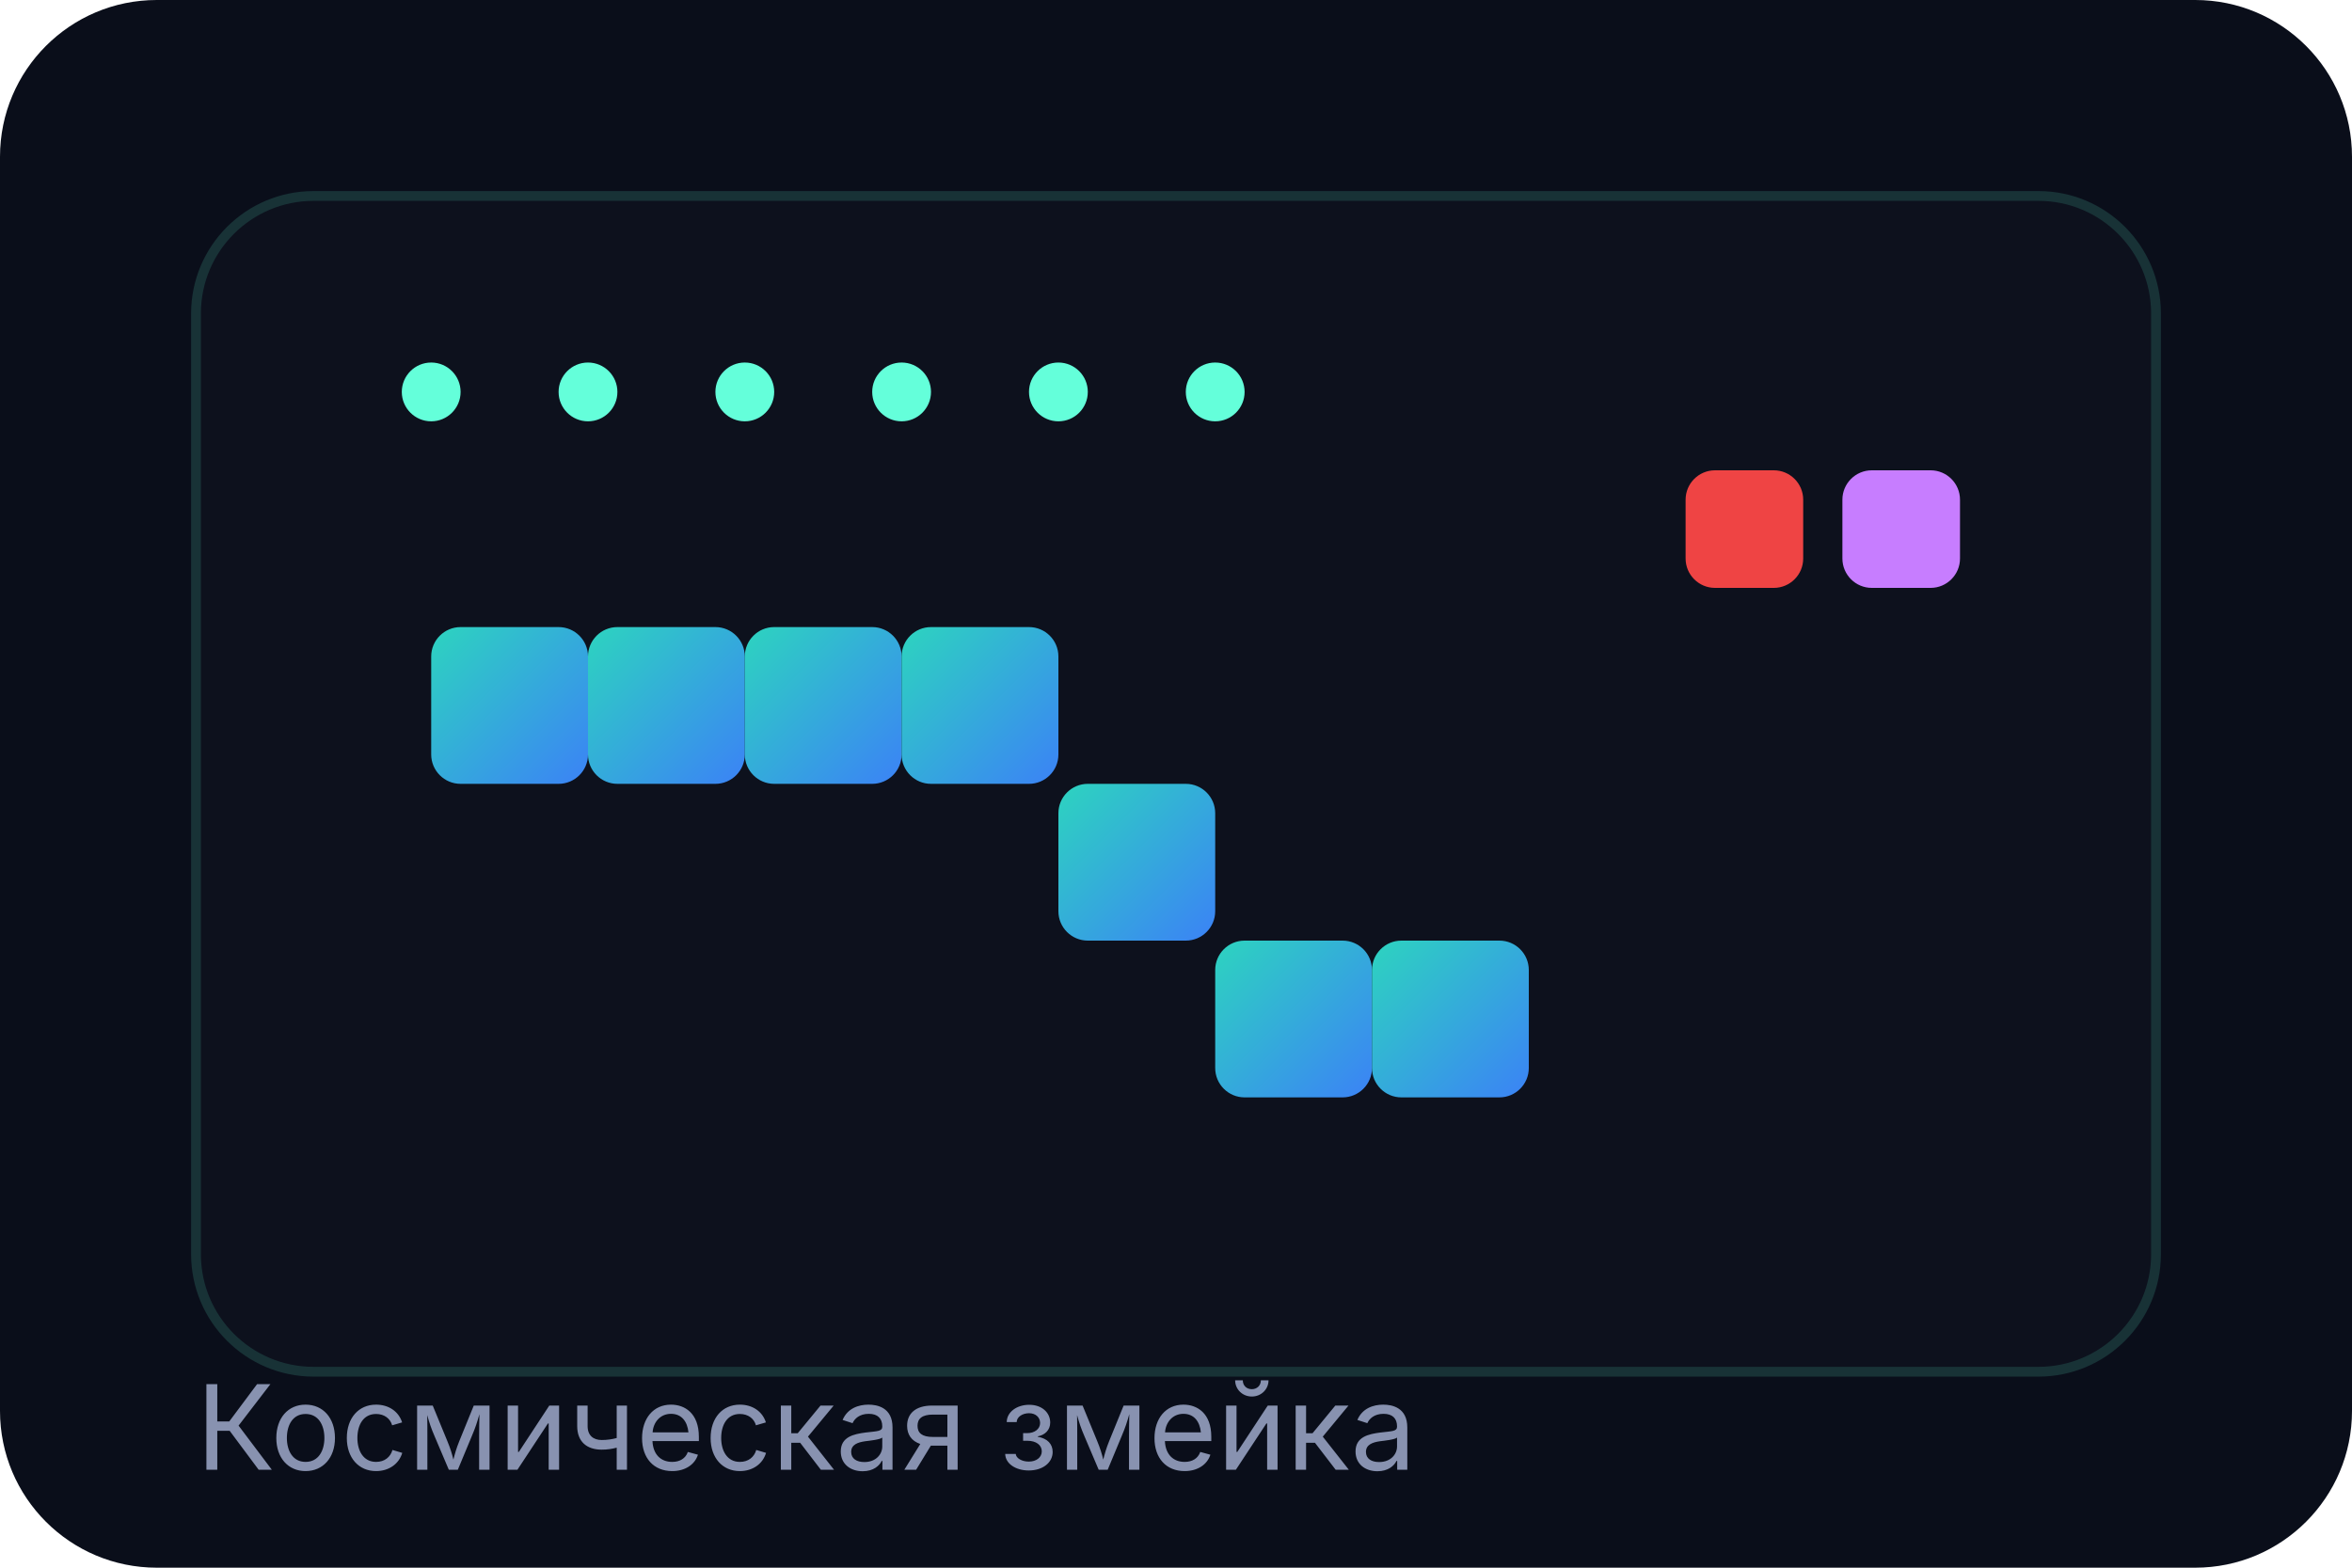
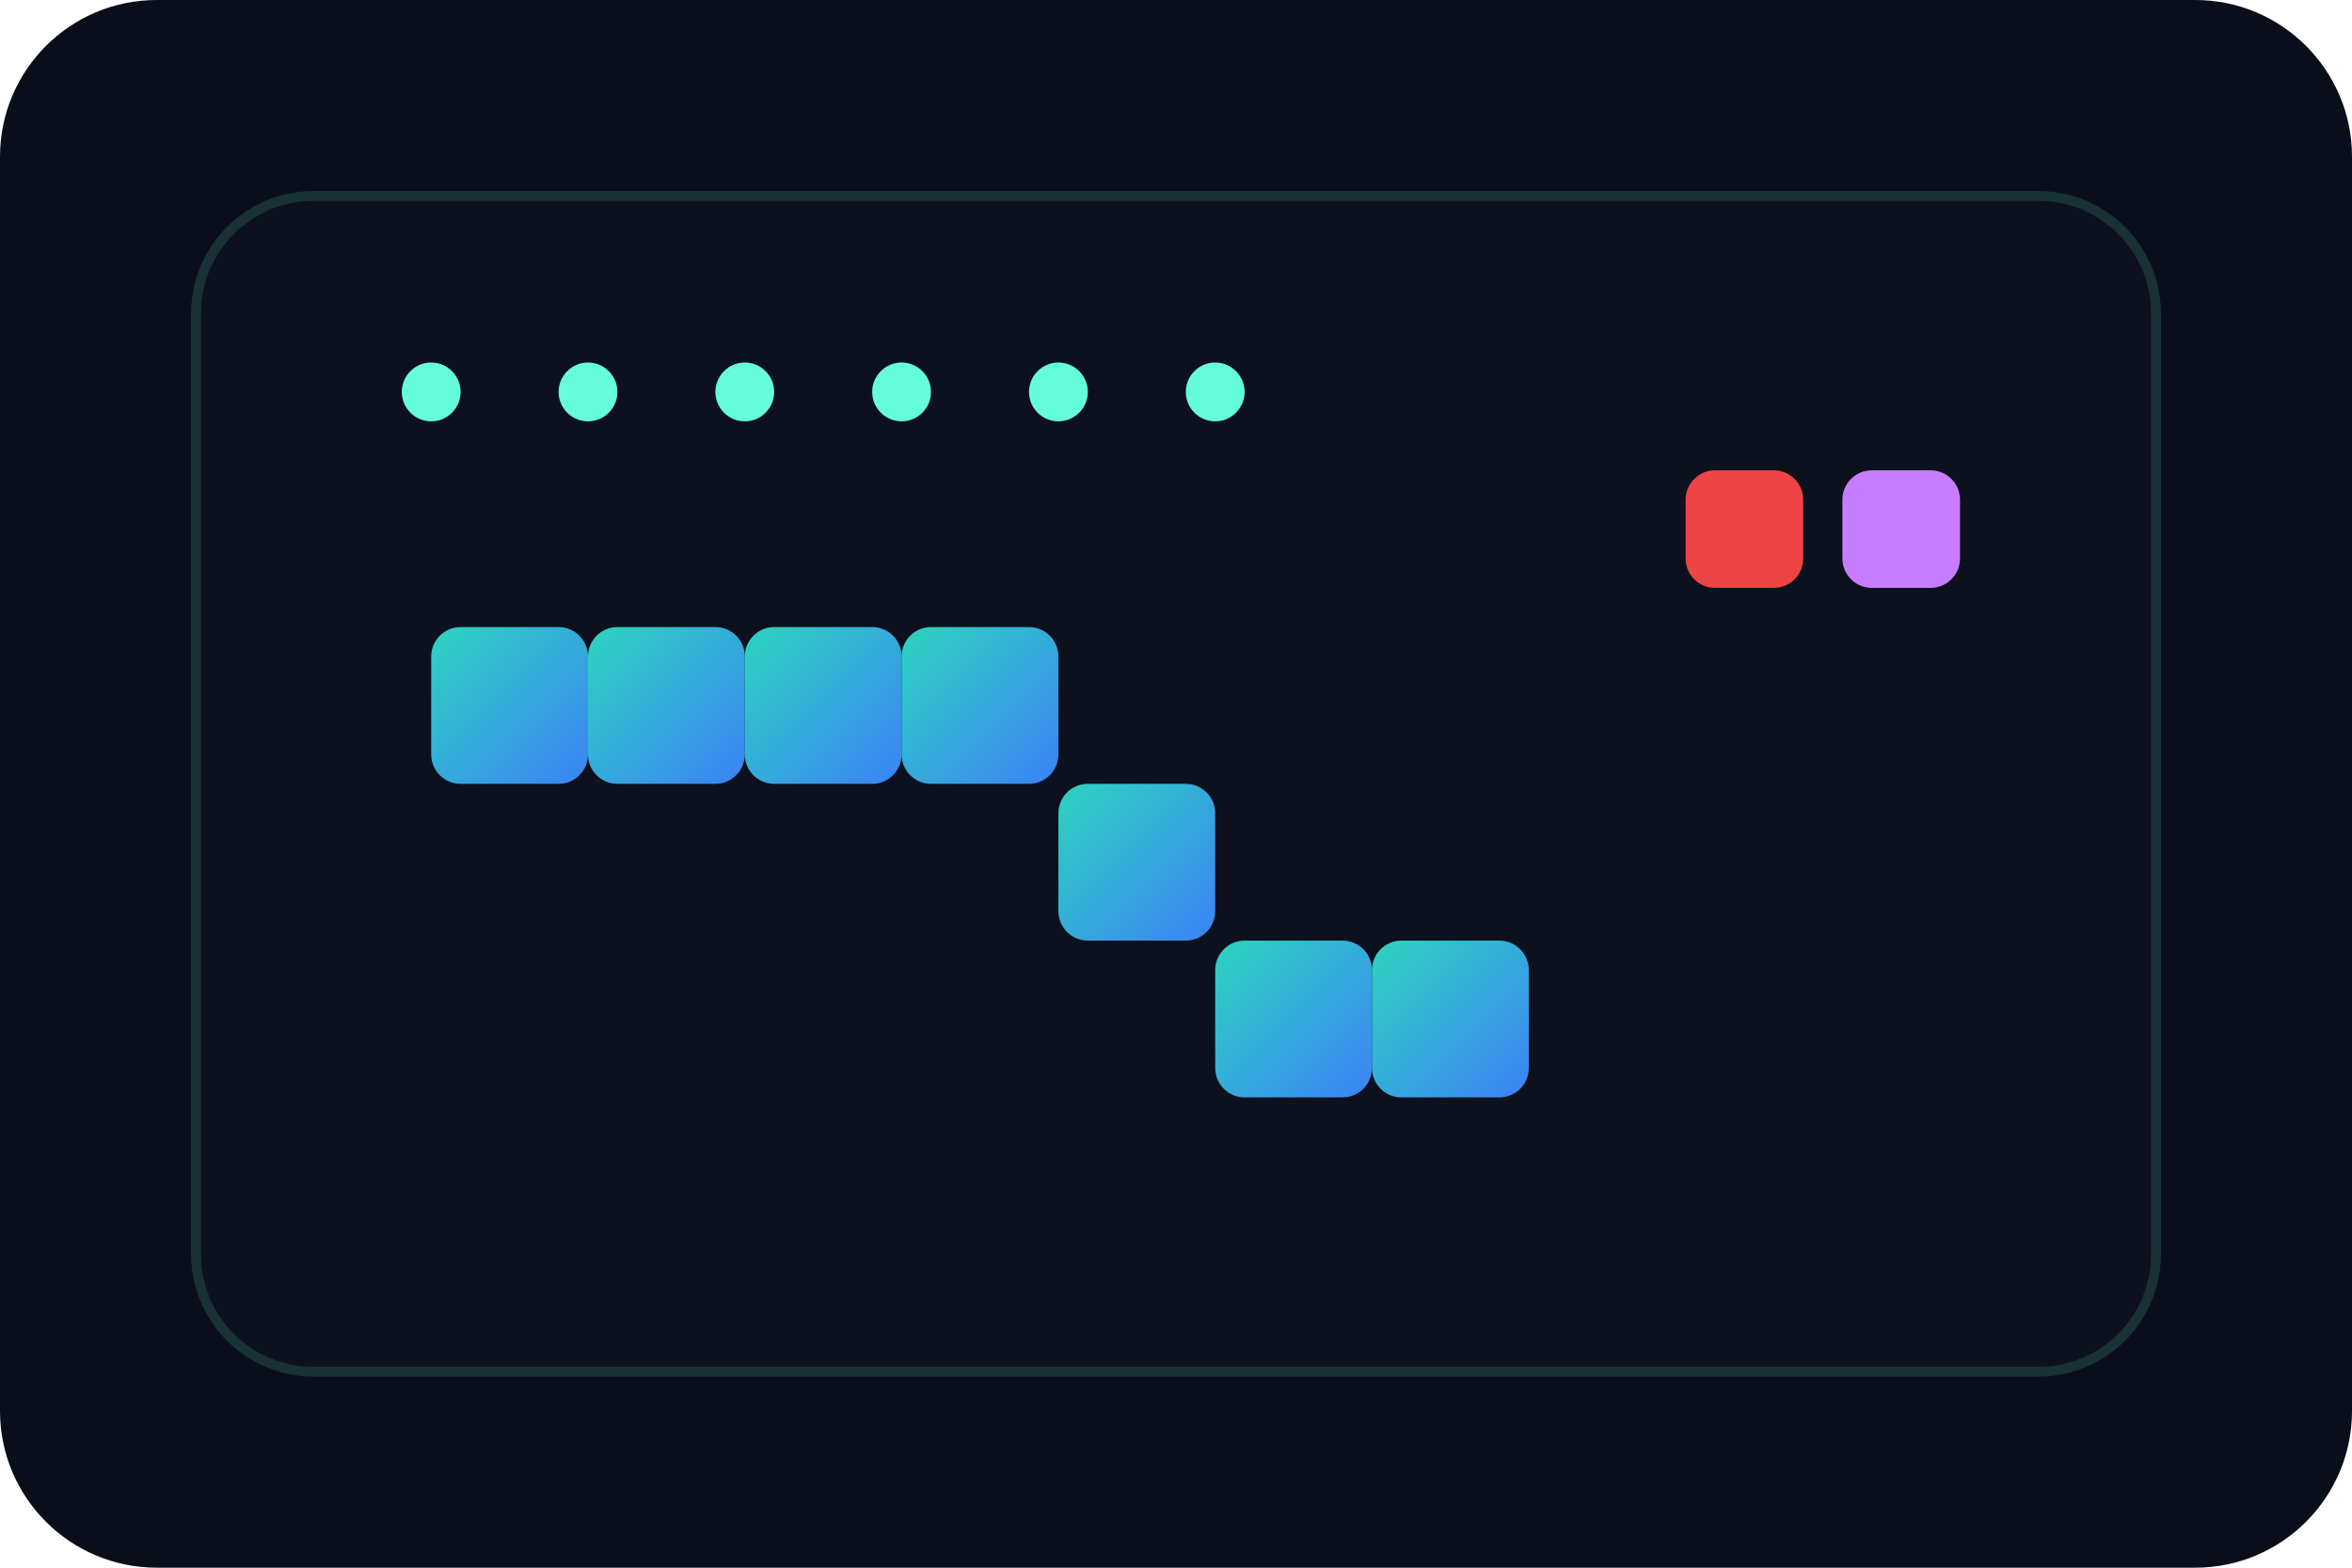
<svg xmlns="http://www.w3.org/2000/svg" viewBox="0 0 240 160">
  <defs>
    <linearGradient id="g" x1="0" x2="1" y1="0" y2="1">
      <stop offset="0" stop-color="#2dd4bf" />
      <stop offset="1" stop-color="#3b82f6" />
    </linearGradient>
  </defs>
  <rect width="240" height="160" rx="16" fill="#0a0e1a" />
  <g transform="translate(20,20)">
    <rect x="0" y="0" width="200" height="120" rx="12" fill="#1a1f2e" stroke="#64ffda" opacity="0.15" />
    <g fill="#64ffda">
      <circle cx="24" cy="20" r="3" />
      <circle cx="40" cy="20" r="3" />
      <circle cx="56" cy="20" r="3" />
      <circle cx="72" cy="20" r="3" />
      <circle cx="88" cy="20" r="3" />
      <circle cx="104" cy="20" r="3" />
    </g>
    <g fill="url(#g)">
      <rect x="24" y="44" width="16" height="16" rx="3" />
      <rect x="40" y="44" width="16" height="16" rx="3" />
      <rect x="56" y="44" width="16" height="16" rx="3" />
      <rect x="72" y="44" width="16" height="16" rx="3" />
      <rect x="88" y="60" width="16" height="16" rx="3" />
      <rect x="104" y="76" width="16" height="16" rx="3" />
      <rect x="120" y="76" width="16" height="16" rx="3" />
    </g>
    <g>
      <rect x="152" y="28" width="12" height="12" rx="3" fill="#ef4444" />
      <rect x="168" y="28" width="12" height="12" rx="3" fill="#c77dff" />
    </g>
  </g>
-   <text x="20" y="150" fill="#8892b0" font-family="Inter, system-ui, Arial" font-size="12">Космическая змейка</text>
</svg>
